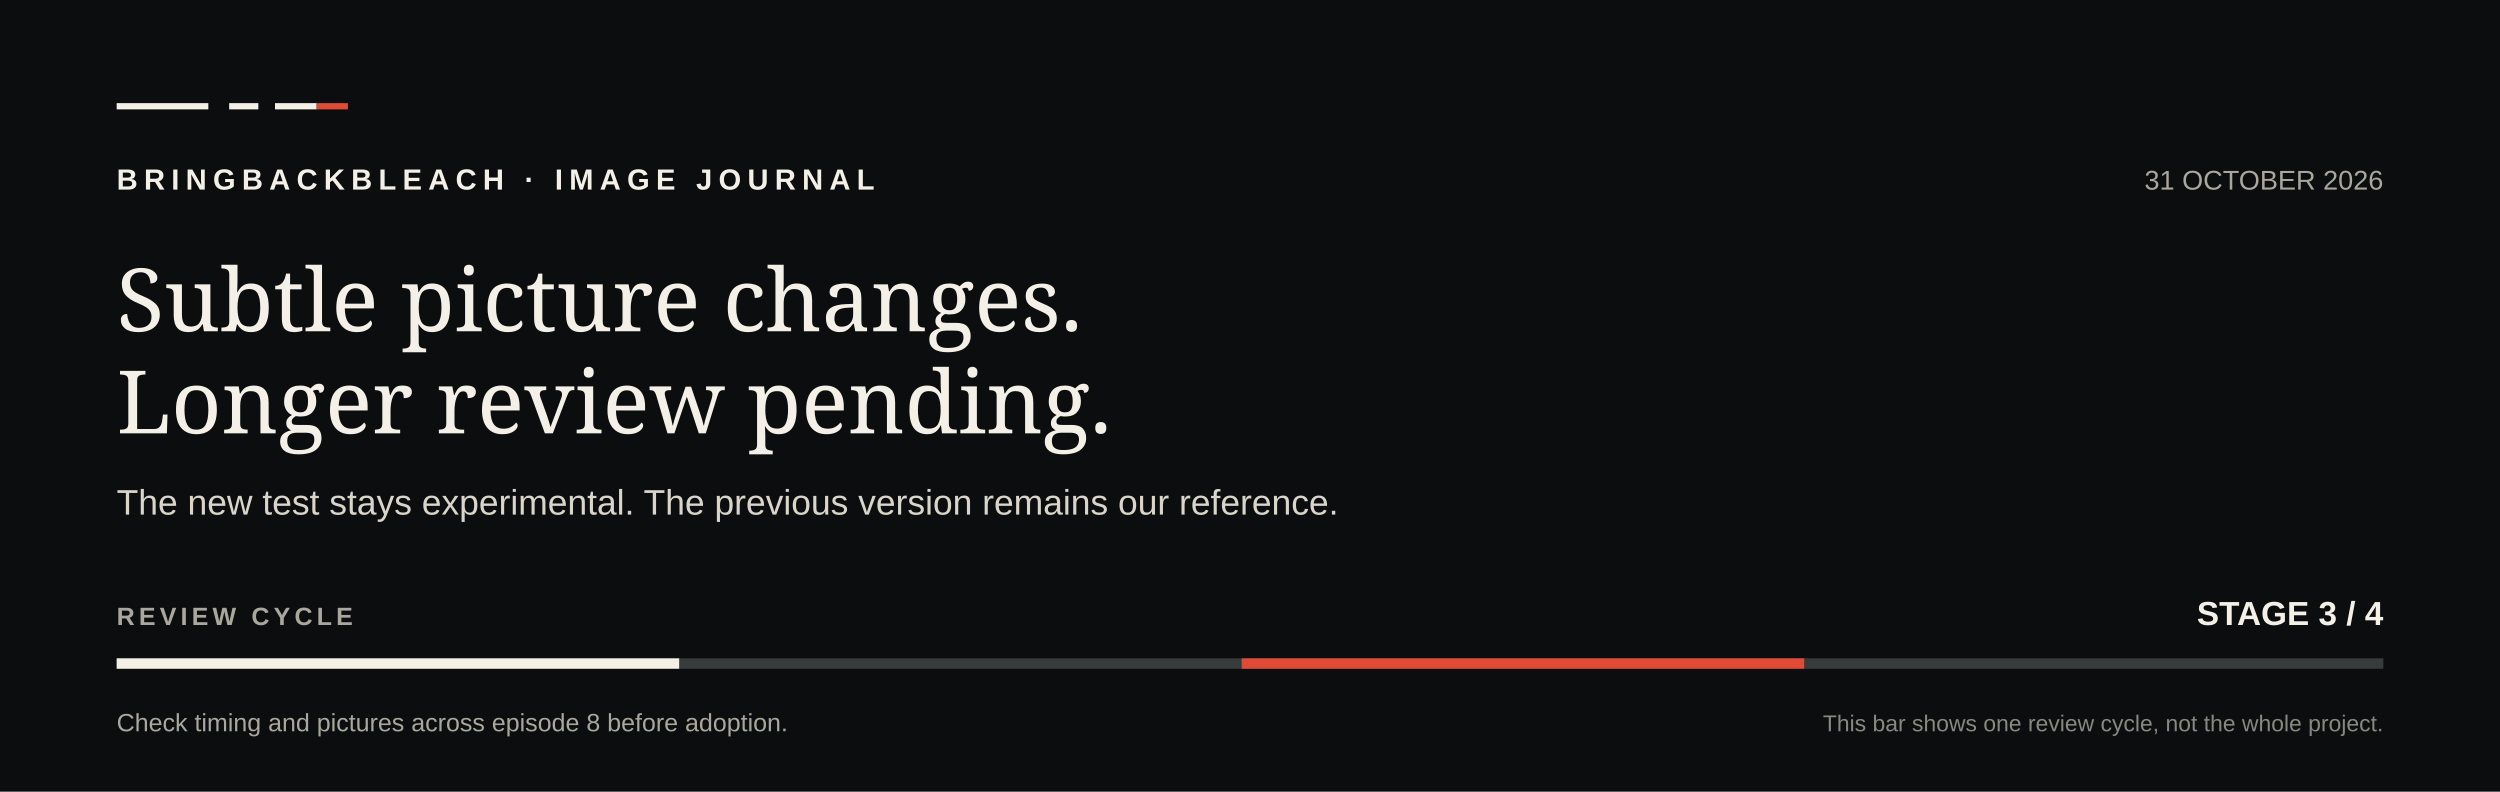
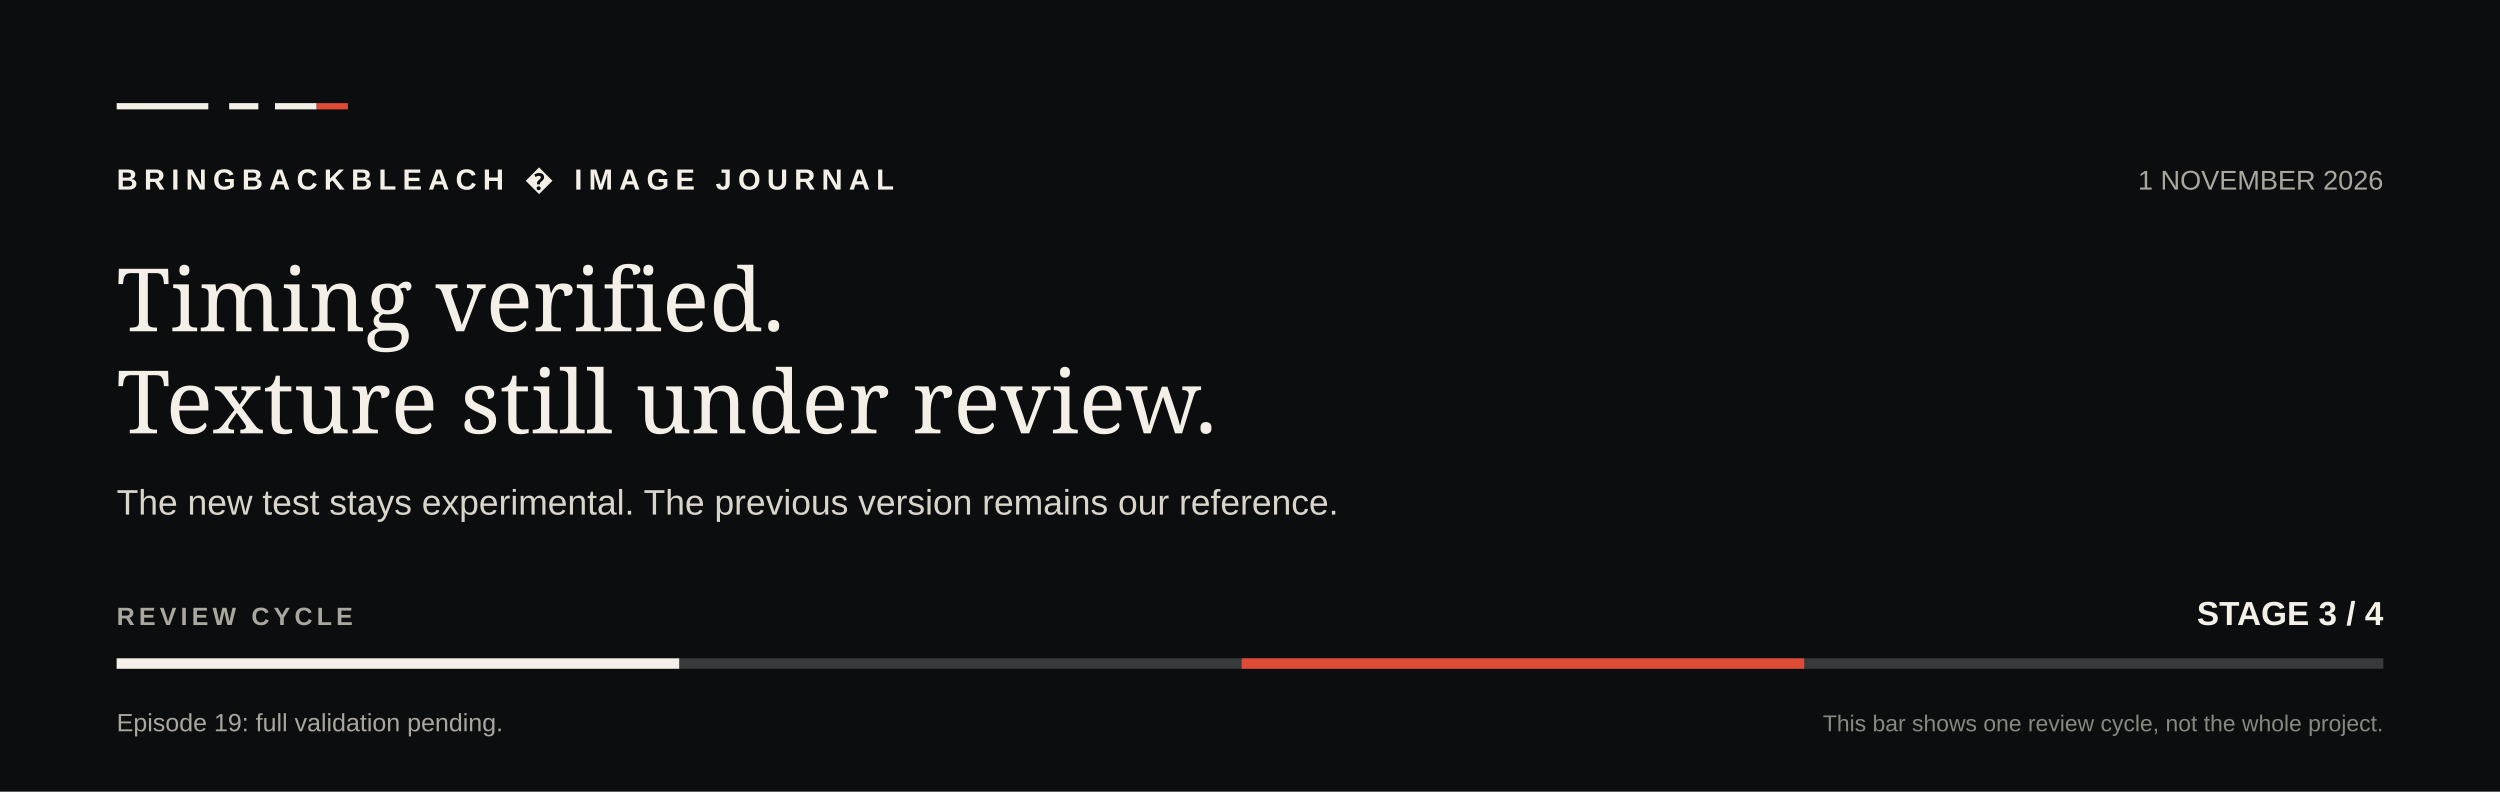
<svg xmlns="http://www.w3.org/2000/svg" width="1200" height="380" viewBox="0 0 1200 380" role="img" aria-labelledby="title description">
  <rect width="1200" height="380" fill="#0b0d0e" />
  <path d="M56 51h44M110 51h14M132 51h20" stroke="#f4f0e7" stroke-width="3" />
  <path d="M152 51h15" stroke="#df4b35" stroke-width="3" />
-   <text x="56" y="91" fill="#f4f0e7" font-family="Arial,sans-serif" font-size="14" font-weight="700" letter-spacing="3">BRINGBACKBLEACH · IMAGE JOURNAL</text>
-   <text x="1144" y="91" fill="#aaa79e" font-family="Arial,sans-serif" font-size="13" text-anchor="end">31 OCTOBER 2026</text>
-   <text x="56" y="159" fill="#f4f0e7" font-family="Georgia,serif" font-size="42">Subtle picture changes.</text>
-   <text x="56" y="208" fill="#f4f0e7" font-family="Georgia,serif" font-size="42">Longer review pending.</text>
+   <text x="56" y="91" fill="#f4f0e7" font-family="Arial,sans-serif" font-size="14" font-weight="700" letter-spacing="3">BRINGBACKBLEACH � IMAGE JOURNAL</text>
+   <text x="1144" y="91" fill="#aaa79e" font-family="Arial,sans-serif" font-size="13" text-anchor="end">1 NOVEMBER 2026</text>
+   <text x="56" y="159" fill="#f4f0e7" font-family="Georgia,serif" font-size="42">Timing verified.</text>
+   <text x="56" y="208" fill="#f4f0e7" font-family="Georgia,serif" font-size="42">Texture still under review.</text>
  <text x="56" y="247" fill="#d9d5cb" font-family="Arial,sans-serif" font-size="17">The new test stays experimental. The previous version remains our reference.</text>
  <text x="56" y="300" fill="#aaa79e" font-family="Arial,sans-serif" font-size="12" font-weight="700" letter-spacing="2">REVIEW CYCLE</text>
  <text x="1144" y="300" fill="#f4f0e7" font-family="Arial,sans-serif" font-size="16" font-weight="700" text-anchor="end">STAGE 3 / 4</text>
  <rect x="56" y="316" width="1088" height="5" fill="#383b3b" />
  <rect x="56" y="316" width="270" height="5" fill="#f4f0e7" />
  <rect x="596" y="316" width="270" height="5" fill="#df4b35" />
-   <text x="56" y="351" fill="#aaa79e" font-family="Arial,sans-serif" font-size="12">Check timing and pictures across episode 8 before adoption.</text>
+   <text x="56" y="351" fill="#aaa79e" font-family="Arial,sans-serif" font-size="12">Episode 19: full validation pending.</text>
  <text x="1144" y="351" fill="#878980" font-family="Arial,sans-serif" font-size="11" text-anchor="end">This bar shows one review cycle, not the whole project.</text>
</svg>
